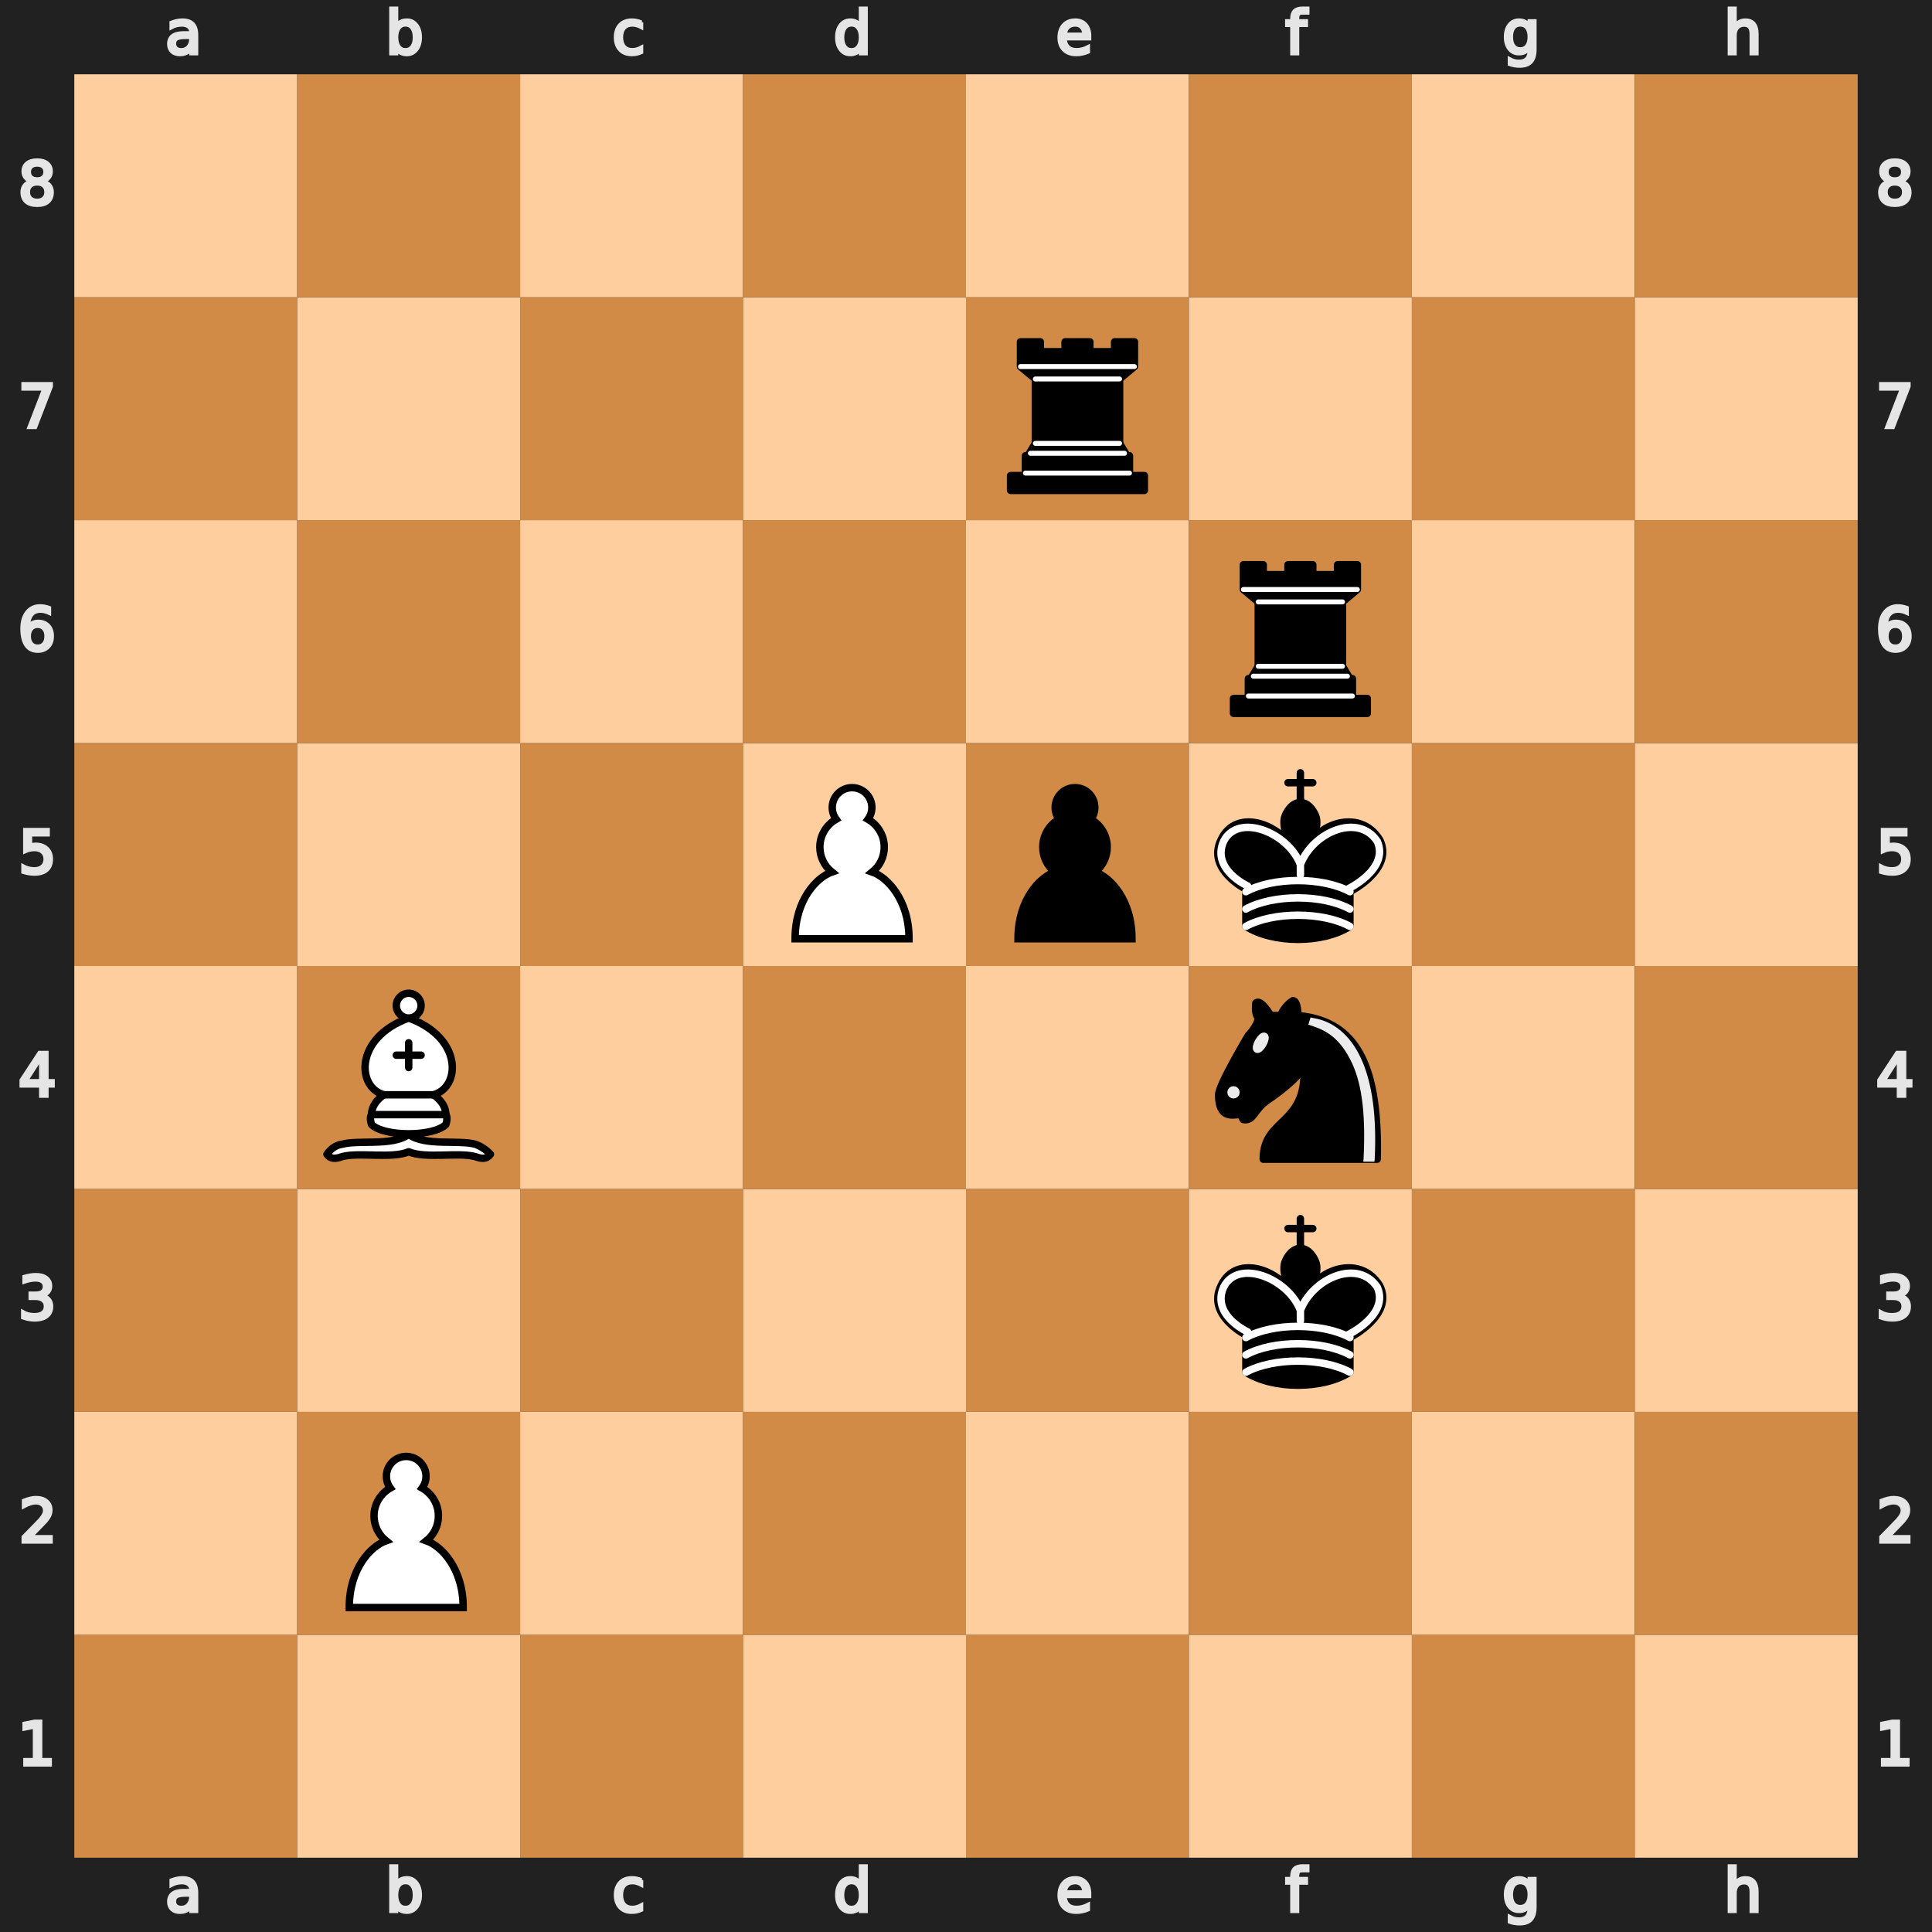
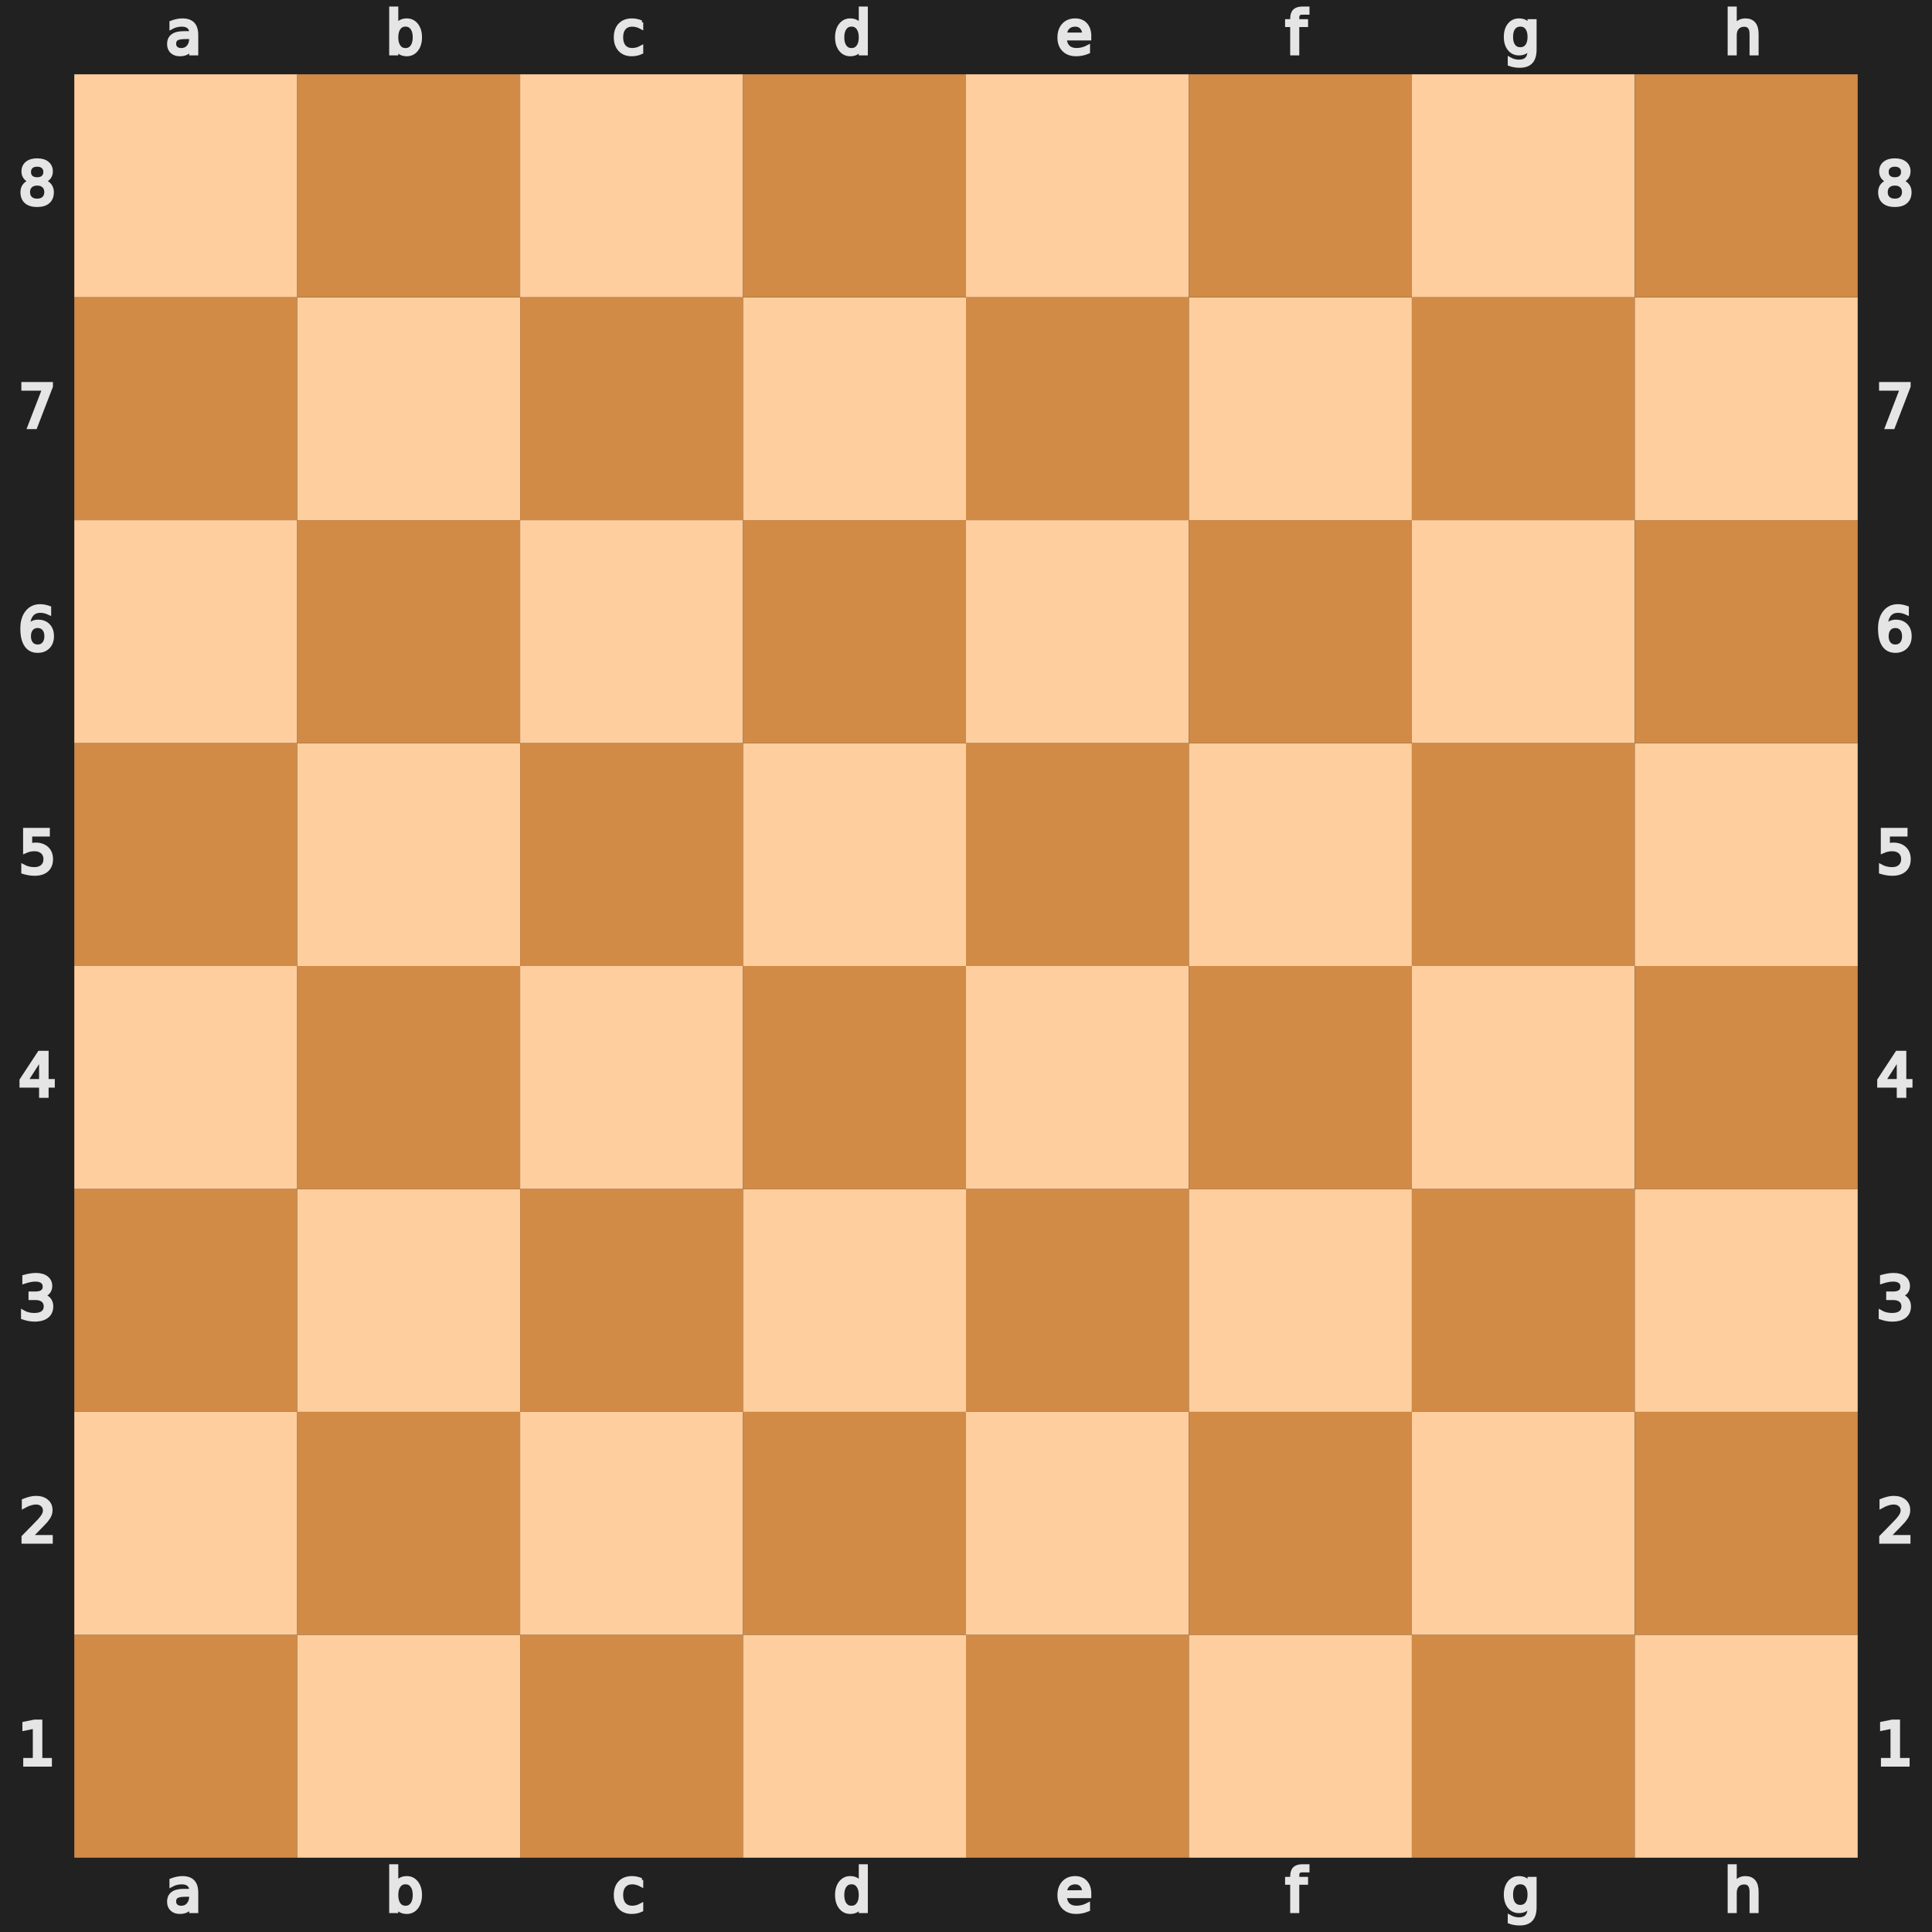
- <svg xmlns="http://www.w3.org/2000/svg" xmlns:xlink="http://www.w3.org/1999/xlink" version="1.1" viewBox="0 0 390 390">
-   <defs>
-     <g id="white-pawn" class="white pawn">
-       <path d="M22 9c-2.21 0-4 1.79-4 4 0 .89.29 1.71.78 2.38-1.95 1.12-3.28 3.21-3.28 5.62 0 2.03.94 3.84 2.41 5.03-3 1.06-7.41 5.55-7.41 13.47h23c0-7.92-4.41-12.41-7.41-13.47 1.47-1.19 2.41-3 2.41-5.03 0-2.41-1.33-4.5-3.28-5.62.49-.67.78-1.49.78-2.38 0-2.21-1.79-4-4-4z" fill="#fff" stroke="#000" stroke-width="1.5" stroke-linecap="round" />
-     </g>
-     <g id="white-bishop" class="white bishop" fill="none" fill-rule="evenodd" stroke="#000" stroke-width="1.5" stroke-linecap="round" stroke-linejoin="round">
-       <g fill="#fff" stroke-linecap="butt">
-         <path d="M9 36c3.39-.97 10.11.43 13.5-2 3.39 2.43 10.11 1.03 13.5 2 0 0 1.65.54 3 2-.68.97-1.65.99-3 .5-3.39-.97-10.11.46-13.5-1-3.39 1.46-10.11.03-13.5 1-1.354.49-2.323.47-3-.5 1.354-1.94 3-2 3-2zM15 32c2.5 2.5 12.5 2.5 15 0 .5-1.5 0-2 0-2 0-2.5-2.5-4-2.5-4 5.5-1.5 6-11.5-5-15.5-11 4-10.5 14-5 15.5 0 0-2.5 1.5-2.5 4 0 0-.5.5 0 2zM25 8a2.5 2.5 0 1 1-5 0 2.5 2.5 0 1 1 5 0z" />
-       </g>
-       <path d="M17.5 26h10M15 30h15m-7.5-14.5v5M20 18h5" stroke-linejoin="miter" />
-     </g>
-     <g id="black-pawn" class="black pawn">
-       <path d="M22 9c-2.21 0-4 1.79-4 4 0 .89.29 1.71.78 2.38-1.95 1.12-3.28 3.21-3.28 5.62 0 2.03.94 3.84 2.41 5.03-3 1.06-7.41 5.55-7.41 13.47h23c0-7.92-4.41-12.41-7.41-13.47 1.47-1.19 2.41-3 2.41-5.03 0-2.41-1.33-4.5-3.28-5.62.49-.67.78-1.49.78-2.38 0-2.21-1.79-4-4-4z" stroke="#000" stroke-width="1.5" stroke-linecap="round" />
-     </g>
-     <g id="black-knight" class="black knight" fill="none" fill-rule="evenodd" stroke="#000" stroke-width="1.5" stroke-linecap="round" stroke-linejoin="round">
-       <path d="M 22,10 C 32.5,11 38.5,18 38,39 L 15,39 C 15,30 25,32.5 23,18" style="fill:#000000; stroke:#000000;" />
-       <path d="M 24,18 C 24.38,20.91 18.45,25.37 16,27 C 13,29 13.18,31.34 11,31 C 9.958,30.06 12.41,27.96 11,28 C 10,28 11.19,29.23 10,30 C 9,30 5.997,31 6,26 C 6,24 12,14 12,14 C 12,14 13.89,12.1 14,10.5 C 13.27,9.506 13.5,8.5 13.5,7.5 C 14.5,6.5 16.5,10 16.5,10 L 18.5,10 C 18.5,10 19.28,8.008 21,7 C 22,7 22,10 22,10" style="fill:#000000; stroke:#000000;" />
-       <path d="M 9.5 25.5 A 0.5 0.5 0 1 1 8.5,25.5 A 0.5 0.5 0 1 1 9.5 25.5 z" style="fill:#ececec; stroke:#ececec;" />
-       <path d="M 15 15.5 A 0.5 1.5 0 1 1 14,15.5 A 0.5 1.5 0 1 1 15 15.5 z" transform="matrix(0.866,0.5,-0.5,0.866,9.693,-5.173)" style="fill:#ececec; stroke:#ececec;" />
-       <path d="M 24.55,10.4 L 24.1,11.85 L 24.6,12 C 27.75,13 30.25,14.49 32.5,18.75 C 34.75,23.01 35.75,29.06 35.25,39 L 35.2,39.5 L 37.45,39.5 L 37.5,39 C 38,28.94 36.62,22.15 34.25,17.66 C 31.88,13.17 28.46,11.02 25.06,10.5 L 24.55,10.4 z " style="fill:#ececec; stroke:none;" />
-     </g>
-     <g id="black-rook" class="black rook" fill="#000" fill-rule="evenodd" stroke="#000" stroke-width="1.5" stroke-linecap="round" stroke-linejoin="round">
-       <path d="M9 39h27v-3H9v3zM12.5 32l1.5-2.5h17l1.5 2.5h-20zM12 36v-4h21v4H12z" stroke-linecap="butt" />
-       <path d="M14 29.5v-13h17v13H14z" stroke-linecap="butt" stroke-linejoin="miter" />
-       <path d="M14 16.5L11 14h23l-3 2.5H14zM11 14V9h4v2h5V9h5v2h5V9h4v5H11z" stroke-linecap="butt" />
-       <path d="M12 35.5h21M13 31.5h19M14 29.5h17M14 16.5h17M11 14h23" fill="none" stroke="#fff" stroke-width="1" stroke-linejoin="miter" />
-     </g>
-     <g id="black-king" class="black king" fill="none" fill-rule="evenodd" stroke="#000" stroke-width="1.5" stroke-linecap="round" stroke-linejoin="round">
-       <path d="M22.5 11.63V6" stroke-linejoin="miter" />
-       <path d="M22.5 25s4.5-7.5 3-10.5c0 0-1-2.5-3-2.5s-3 2.5-3 2.5c-1.5 3 3 10.5 3 10.5" fill="#000" stroke-linecap="butt" stroke-linejoin="miter" />
-       <path d="M11.5 37c5.5 3.5 15.5 3.5 21 0v-7s9-4.5 6-10.5c-4-6.5-13.5-3.5-16 4V27v-3.5c-3.5-7.5-13-10.5-16-4-3 6 5 10 5 10V37z" fill="#000" />
-       <path d="M20 8h5" stroke-linejoin="miter" />
-       <path d="M32 29.5s8.5-4 6.03-9.65C34.15 14 25 18 22.5 24.5l.01 2.1-.01-2.1C20 18 9.906 14 6.997 19.85c-2.497 5.65 4.853 9 4.853 9M11.5 30c5.5-3 15.5-3 21 0m-21 3.5c5.5-3 15.5-3 21 0m-21 3.5c5.5-3 15.5-3 21 0" stroke="#fff" />
-     </g>
-   </defs>
+ <svg xmlns="http://www.w3.org/2000/svg" version="1.1" viewBox="0 0 390 390">
+   <defs />
  <rect x="0" y="0" width="390" height="390" fill="#212121" />
  <rect x="15" y="330" width="45" height="45" class="square dark a1" stroke="none" fill="#d18b47" />
  <rect x="60" y="330" width="45" height="45" class="square light b1" stroke="none" fill="#ffce9e" />
  <rect x="105" y="330" width="45" height="45" class="square dark c1" stroke="none" fill="#d18b47" />
  <rect x="150" y="330" width="45" height="45" class="square light d1" stroke="none" fill="#ffce9e" />
  <rect x="195" y="330" width="45" height="45" class="square dark e1" stroke="none" fill="#d18b47" />
  <rect x="240" y="330" width="45" height="45" class="square light f1" stroke="none" fill="#ffce9e" />
  <rect x="285" y="330" width="45" height="45" class="square dark g1" stroke="none" fill="#d18b47" />
  <rect x="330" y="330" width="45" height="45" class="square light h1" stroke="none" fill="#ffce9e" />
  <rect x="15" y="285" width="45" height="45" class="square light a2" stroke="none" fill="#ffce9e" />
  <rect x="60" y="285" width="45" height="45" class="square dark b2" stroke="none" fill="#d18b47" />
-   <use xlink:href="#white-pawn" transform="translate(60, 285)" />
  <rect x="105" y="285" width="45" height="45" class="square light c2" stroke="none" fill="#ffce9e" />
  <rect x="150" y="285" width="45" height="45" class="square dark d2" stroke="none" fill="#d18b47" />
  <rect x="195" y="285" width="45" height="45" class="square light e2" stroke="none" fill="#ffce9e" />
  <rect x="240" y="285" width="45" height="45" class="square dark f2" stroke="none" fill="#d18b47" />
  <rect x="285" y="285" width="45" height="45" class="square light g2" stroke="none" fill="#ffce9e" />
  <rect x="330" y="285" width="45" height="45" class="square dark h2" stroke="none" fill="#d18b47" />
  <rect x="15" y="240" width="45" height="45" class="square dark a3" stroke="none" fill="#d18b47" />
  <rect x="60" y="240" width="45" height="45" class="square light b3" stroke="none" fill="#ffce9e" />
  <rect x="105" y="240" width="45" height="45" class="square dark c3" stroke="none" fill="#d18b47" />
  <rect x="150" y="240" width="45" height="45" class="square light d3" stroke="none" fill="#ffce9e" />
  <rect x="195" y="240" width="45" height="45" class="square dark e3" stroke="none" fill="#d18b47" />
  <rect x="240" y="240" width="45" height="45" class="square light f3" stroke="none" fill="#ffce9e" />
-   <use xlink:href="#black-king" transform="translate(240, 240)" />
  <rect x="285" y="240" width="45" height="45" class="square dark g3" stroke="none" fill="#d18b47" />
  <rect x="330" y="240" width="45" height="45" class="square light h3" stroke="none" fill="#ffce9e" />
  <rect x="15" y="195" width="45" height="45" class="square light a4" stroke="none" fill="#ffce9e" />
  <rect x="60" y="195" width="45" height="45" class="square dark b4" stroke="none" fill="#d18b47" />
-   <use xlink:href="#white-bishop" transform="translate(60, 195)" />
  <rect x="105" y="195" width="45" height="45" class="square light c4" stroke="none" fill="#ffce9e" />
  <rect x="150" y="195" width="45" height="45" class="square dark d4" stroke="none" fill="#d18b47" />
  <rect x="195" y="195" width="45" height="45" class="square light e4" stroke="none" fill="#ffce9e" />
  <rect x="240" y="195" width="45" height="45" class="square dark f4" stroke="none" fill="#d18b47" />
-   <use xlink:href="#black-knight" transform="translate(240, 195)" />
  <rect x="285" y="195" width="45" height="45" class="square light g4" stroke="none" fill="#ffce9e" />
  <rect x="330" y="195" width="45" height="45" class="square dark h4" stroke="none" fill="#d18b47" />
  <rect x="15" y="150" width="45" height="45" class="square dark a5" stroke="none" fill="#d18b47" />
  <rect x="60" y="150" width="45" height="45" class="square light b5" stroke="none" fill="#ffce9e" />
  <rect x="105" y="150" width="45" height="45" class="square dark c5" stroke="none" fill="#d18b47" />
  <rect x="150" y="150" width="45" height="45" class="square light d5" stroke="none" fill="#ffce9e" />
-   <use xlink:href="#white-pawn" transform="translate(150, 150)" />
  <rect x="195" y="150" width="45" height="45" class="square dark e5" stroke="none" fill="#d18b47" />
-   <use xlink:href="#black-pawn" transform="translate(195, 150)" />
  <rect x="240" y="150" width="45" height="45" class="square light f5" stroke="none" fill="#ffce9e" />
-   <use xlink:href="#black-king" transform="translate(240, 150)" />
  <rect x="285" y="150" width="45" height="45" class="square dark g5" stroke="none" fill="#d18b47" />
  <rect x="330" y="150" width="45" height="45" class="square light h5" stroke="none" fill="#ffce9e" />
  <rect x="15" y="105" width="45" height="45" class="square light a6" stroke="none" fill="#ffce9e" />
  <rect x="60" y="105" width="45" height="45" class="square dark b6" stroke="none" fill="#d18b47" />
  <rect x="105" y="105" width="45" height="45" class="square light c6" stroke="none" fill="#ffce9e" />
  <rect x="150" y="105" width="45" height="45" class="square dark d6" stroke="none" fill="#d18b47" />
  <rect x="195" y="105" width="45" height="45" class="square light e6" stroke="none" fill="#ffce9e" />
  <rect x="240" y="105" width="45" height="45" class="square dark f6" stroke="none" fill="#d18b47" />
-   <use xlink:href="#black-rook" transform="translate(240, 105)" />
  <rect x="285" y="105" width="45" height="45" class="square light g6" stroke="none" fill="#ffce9e" />
  <rect x="330" y="105" width="45" height="45" class="square dark h6" stroke="none" fill="#d18b47" />
  <rect x="15" y="60" width="45" height="45" class="square dark a7" stroke="none" fill="#d18b47" />
  <rect x="60" y="60" width="45" height="45" class="square light b7" stroke="none" fill="#ffce9e" />
  <rect x="105" y="60" width="45" height="45" class="square dark c7" stroke="none" fill="#d18b47" />
  <rect x="150" y="60" width="45" height="45" class="square light d7" stroke="none" fill="#ffce9e" />
  <rect x="195" y="60" width="45" height="45" class="square dark e7" stroke="none" fill="#d18b47" />
-   <use xlink:href="#black-rook" transform="translate(195, 60)" />
  <rect x="240" y="60" width="45" height="45" class="square light f7" stroke="none" fill="#ffce9e" />
  <rect x="285" y="60" width="45" height="45" class="square dark g7" stroke="none" fill="#d18b47" />
  <rect x="330" y="60" width="45" height="45" class="square light h7" stroke="none" fill="#ffce9e" />
  <rect x="15" y="15" width="45" height="45" class="square light a8" stroke="none" fill="#ffce9e" />
  <rect x="60" y="15" width="45" height="45" class="square dark b8" stroke="none" fill="#d18b47" />
  <rect x="105" y="15" width="45" height="45" class="square light c8" stroke="none" fill="#ffce9e" />
  <rect x="150" y="15" width="45" height="45" class="square dark d8" stroke="none" fill="#d18b47" />
  <rect x="195" y="15" width="45" height="45" class="square light e8" stroke="none" fill="#ffce9e" />
  <rect x="240" y="15" width="45" height="45" class="square dark f8" stroke="none" fill="#d18b47" />
  <rect x="285" y="15" width="45" height="45" class="square light g8" stroke="none" fill="#ffce9e" />
  <rect x="330" y="15" width="45" height="45" class="square dark h8" stroke="none" fill="#d18b47" />
  <g transform="translate(20, 0) scale(0.75, 0.75)" fill="#e5e5e5" stroke="#e5e5e5">
    <path d="M23.328 10.016q-1.742 0-2.414.398-.672.398-.672 1.36 0 .765.5 1.218.508.445 1.375.445 1.196 0 1.914-.843.727-.852.727-2.258v-.32zm2.867-.594v4.992h-1.437v-1.328q-.492.797-1.227 1.18-.734.375-1.797.375-1.343 0-2.14-.75-.79-.758-.79-2.024 0-1.476.985-2.226.992-.75 2.953-.75h2.016V8.75q0-.992-.656-1.531-.649-.547-1.829-.547-.75 0-1.46.18-.711.18-1.368.539V6.062q.79-.304 1.532-.453.742-.156 1.445-.156 1.898 0 2.836.984.937.985.937 2.985z" />
  </g>
  <g transform="translate(20, 375) scale(0.75, 0.75)" fill="#e5e5e5" stroke="#e5e5e5">
    <path d="M23.328 10.016q-1.742 0-2.414.398-.672.398-.672 1.36 0 .765.5 1.218.508.445 1.375.445 1.196 0 1.914-.843.727-.852.727-2.258v-.32zm2.867-.594v4.992h-1.437v-1.328q-.492.797-1.227 1.18-.734.375-1.797.375-1.343 0-2.14-.75-.79-.758-.79-2.024 0-1.476.985-2.226.992-.75 2.953-.75h2.016V8.75q0-.992-.656-1.531-.649-.547-1.829-.547-.75 0-1.46.18-.711.18-1.368.539V6.062q.79-.304 1.532-.453.742-.156 1.445-.156 1.898 0 2.836.984.937.985.937 2.985z" />
  </g>
  <g transform="translate(65, 0) scale(0.75, 0.75)" fill="#e5e5e5" stroke="#e5e5e5">
    <path d="M24.922 10.047q0-1.586-.656-2.485-.649-.906-1.79-.906-1.14 0-1.796.906-.649.899-.649 2.485 0 1.586.649 2.492.656.898 1.797.898 1.14 0 1.789-.898.656-.906.656-2.492zm-4.89-3.055q.452-.781 1.14-1.156.695-.383 1.656-.383 1.594 0 2.586 1.266 1 1.265 1 3.328 0 2.062-1 3.328-.992 1.266-2.586 1.266-.96 0-1.656-.375-.688-.383-1.14-1.164v1.312h-1.446V2.258h1.445z" />
  </g>
  <g transform="translate(65, 375) scale(0.75, 0.75)" fill="#e5e5e5" stroke="#e5e5e5">
    <path d="M24.922 10.047q0-1.586-.656-2.485-.649-.906-1.79-.906-1.14 0-1.796.906-.649.899-.649 2.485 0 1.586.649 2.492.656.898 1.797.898 1.14 0 1.789-.898.656-.906.656-2.492zm-4.89-3.055q.452-.781 1.14-1.156.695-.383 1.656-.383 1.594 0 2.586 1.266 1 1.265 1 3.328 0 2.062-1 3.328-.992 1.266-2.586 1.266-.96 0-1.656-.375-.688-.383-1.14-1.164v1.312h-1.446V2.258h1.445z" />
  </g>
  <g transform="translate(110, 0) scale(0.75, 0.75)" fill="#e5e5e5" stroke="#e5e5e5">
    <path d="M25.96 6v1.344q-.608-.336-1.226-.5-.609-.172-1.234-.172-1.398 0-2.172.89-.773.883-.773 2.485 0 1.601.773 2.492.774.883 2.172.883.625 0 1.234-.164.618-.172 1.227-.508v1.328q-.602.281-1.25.422-.64.14-1.367.14-1.977 0-3.14-1.242-1.165-1.242-1.165-3.351 0-2.14 1.172-3.367 1.18-1.227 3.227-1.227.664 0 1.296.14.633.134 1.227.407z" />
  </g>
  <g transform="translate(110, 375) scale(0.75, 0.75)" fill="#e5e5e5" stroke="#e5e5e5">
    <path d="M25.96 6v1.344q-.608-.336-1.226-.5-.609-.172-1.234-.172-1.398 0-2.172.89-.773.883-.773 2.485 0 1.601.773 2.492.774.883 2.172.883.625 0 1.234-.164.618-.172 1.227-.508v1.328q-.602.281-1.25.422-.64.14-1.367.14-1.977 0-3.14-1.242-1.165-1.242-1.165-3.351 0-2.14 1.172-3.367 1.18-1.227 3.227-1.227.664 0 1.296.14.633.134 1.227.407z" />
  </g>
  <g transform="translate(155, 0) scale(0.75, 0.75)" fill="#e5e5e5" stroke="#e5e5e5">
    <path d="M24.973 6.992V2.258h1.437v12.156h-1.437v-1.312q-.453.78-1.149 1.164-.687.375-1.656.375-1.586 0-2.586-1.266-.992-1.266-.992-3.328 0-2.063.992-3.328 1-1.266 2.586-1.266.969 0 1.656.383.696.375 1.149 1.156zm-4.899 3.055q0 1.586.649 2.492.656.898 1.797.898 1.14 0 1.796-.898.657-.906.657-2.492 0-1.586-.657-2.485-.656-.906-1.796-.906-1.141 0-1.797.906-.649.899-.649 2.485z" />
  </g>
  <g transform="translate(155, 375) scale(0.75, 0.75)" fill="#e5e5e5" stroke="#e5e5e5">
    <path d="M24.973 6.992V2.258h1.437v12.156h-1.437v-1.312q-.453.78-1.149 1.164-.687.375-1.656.375-1.586 0-2.586-1.266-.992-1.266-.992-3.328 0-2.063.992-3.328 1-1.266 2.586-1.266.969 0 1.656.383.696.375 1.149 1.156zm-4.899 3.055q0 1.586.649 2.492.656.898 1.797.898 1.14 0 1.796-.898.657-.906.657-2.492 0-1.586-.657-2.485-.656-.906-1.796-.906-1.141 0-1.797.906-.649.899-.649 2.485z" />
  </g>
  <g transform="translate(200, 0) scale(0.75, 0.75)" fill="#e5e5e5" stroke="#e5e5e5">
    <path d="M26.555 9.68v.703h-6.61q.094 1.484.89 2.265.806.774 2.235.774.828 0 1.602-.203.781-.203 1.547-.61v1.36q-.774.328-1.586.5-.813.172-1.649.172-2.093 0-3.32-1.22-1.219-1.218-1.219-3.296 0-2.148 1.157-3.406 1.164-1.266 3.132-1.266 1.766 0 2.79 1.14 1.03 1.134 1.03 3.087zm-1.438-.422q-.015-1.18-.664-1.883-.64-.703-1.703-.703-1.203 0-1.93.68-.718.68-.828 1.914z" />
  </g>
  <g transform="translate(200, 375) scale(0.75, 0.75)" fill="#e5e5e5" stroke="#e5e5e5">
    <path d="M26.555 9.68v.703h-6.61q.094 1.484.89 2.265.806.774 2.235.774.828 0 1.602-.203.781-.203 1.547-.61v1.36q-.774.328-1.586.5-.813.172-1.649.172-2.093 0-3.32-1.22-1.219-1.218-1.219-3.296 0-2.148 1.157-3.406 1.164-1.266 3.132-1.266 1.766 0 2.79 1.14 1.03 1.134 1.03 3.087zm-1.438-.422q-.015-1.18-.664-1.883-.64-.703-1.703-.703-1.203 0-1.93.68-.718.68-.828 1.914z" />
  </g>
  <g transform="translate(245, 0) scale(0.75, 0.75)" fill="#e5e5e5" stroke="#e5e5e5">
    <path d="M25.285 2.258v1.195H23.91q-.773 0-1.078.313-.297.312-.297 1.125v.773h2.367v1.117h-2.367v7.633H21.09V6.781h-1.375V5.664h1.375v-.61q0-1.46.68-2.124.68-.672 2.156-.672z" />
  </g>
  <g transform="translate(245, 375) scale(0.75, 0.75)" fill="#e5e5e5" stroke="#e5e5e5">
    <path d="M25.285 2.258v1.195H23.91q-.773 0-1.078.313-.297.312-.297 1.125v.773h2.367v1.117h-2.367v7.633H21.09V6.781h-1.375V5.664h1.375v-.61q0-1.46.68-2.124.68-.672 2.156-.672z" />
  </g>
  <g transform="translate(290, 0) scale(0.75, 0.75)" fill="#e5e5e5" stroke="#e5e5e5">
    <path d="M24.973 9.937q0-1.562-.649-2.421-.64-.86-1.804-.86-1.157 0-1.805.86-.64.859-.64 2.421 0 1.555.64 2.415.648.859 1.805.859 1.164 0 1.804-.86.649-.859.649-2.414zm1.437 3.391q0 2.234-.992 3.32-.992 1.094-3.04 1.094-.757 0-1.429-.117-.672-.11-1.304-.344v-1.398q.632.344 1.25.508.617.164 1.257.164 1.414 0 2.118-.743.703-.734.703-2.226v-.711q-.446.773-1.141 1.156-.695.383-1.664.383-1.61 0-2.594-1.227-.984-1.226-.984-3.25 0-2.03.984-3.257.985-1.227 2.594-1.227.969 0 1.664.383t1.14 1.156V5.664h1.438z" />
  </g>
  <g transform="translate(290, 375) scale(0.75, 0.75)" fill="#e5e5e5" stroke="#e5e5e5">
    <path d="M24.973 9.937q0-1.562-.649-2.421-.64-.86-1.804-.86-1.157 0-1.805.86-.64.859-.64 2.421 0 1.555.64 2.415.648.859 1.805.859 1.164 0 1.804-.86.649-.859.649-2.414zm1.437 3.391q0 2.234-.992 3.32-.992 1.094-3.04 1.094-.757 0-1.429-.117-.672-.11-1.304-.344v-1.398q.632.344 1.25.508.617.164 1.257.164 1.414 0 2.118-.743.703-.734.703-2.226v-.711q-.446.773-1.141 1.156-.695.383-1.664.383-1.61 0-2.594-1.227-.984-1.226-.984-3.25 0-2.03.984-3.257.985-1.227 2.594-1.227.969 0 1.664.383t1.14 1.156V5.664h1.438z" />
  </g>
  <g transform="translate(335, 0) scale(0.75, 0.75)" fill="#e5e5e5" stroke="#e5e5e5">
    <path d="M26.164 9.133v5.281h-1.437V9.18q0-1.243-.485-1.86-.484-.617-1.453-.617-1.164 0-1.836.742-.672.742-.672 2.024v4.945h-1.445V2.258h1.445v4.765q.516-.789 1.211-1.18.703-.39 1.617-.39 1.508 0 2.282.938.773.93.773 2.742z" />
  </g>
  <g transform="translate(335, 375) scale(0.75, 0.75)" fill="#e5e5e5" stroke="#e5e5e5">
    <path d="M26.164 9.133v5.281h-1.437V9.18q0-1.243-.485-1.86-.484-.617-1.453-.617-1.164 0-1.836.742-.672.742-.672 2.024v4.945h-1.445V2.258h1.445v4.765q.516-.789 1.211-1.18.703-.39 1.617-.39 1.508 0 2.282.938.773.93.773 2.742z" />
  </g>
  <g transform="translate(0, 335) scale(0.75, 0.75)" fill="#e5e5e5" stroke="#e5e5e5">
    <path d="M6.754 26.996h2.578v-8.898l-2.805.562v-1.437l2.79-.563h1.578v10.336h2.578v1.328h-6.72z" />
  </g>
  <g transform="translate(375, 335) scale(0.75, 0.75)" fill="#e5e5e5" stroke="#e5e5e5">
    <path d="M6.754 26.996h2.578v-8.898l-2.805.562v-1.437l2.79-.563h1.578v10.336h2.578v1.328h-6.72z" />
  </g>
  <g transform="translate(0, 290) scale(0.75, 0.75)" fill="#e5e5e5" stroke="#e5e5e5">
    <path d="M8.195 26.996h5.508v1.328H6.297v-1.328q.898-.93 2.445-2.492 1.555-1.57 1.953-2.024.758-.851 1.055-1.437.305-.594.305-1.164 0-.93-.657-1.516-.648-.586-1.695-.586-.742 0-1.57.258-.82.258-1.758.781v-1.593q.953-.383 1.781-.578.828-.196 1.516-.196 1.812 0 2.89.906 1.079.907 1.079 2.422 0 .72-.274 1.368-.265.64-.976 1.515-.196.227-1.243 1.313-1.046 1.078-2.953 3.023z" />
  </g>
  <g transform="translate(375, 290) scale(0.75, 0.75)" fill="#e5e5e5" stroke="#e5e5e5">
    <path d="M8.195 26.996h5.508v1.328H6.297v-1.328q.898-.93 2.445-2.492 1.555-1.57 1.953-2.024.758-.851 1.055-1.437.305-.594.305-1.164 0-.93-.657-1.516-.648-.586-1.695-.586-.742 0-1.57.258-.82.258-1.758.781v-1.593q.953-.383 1.781-.578.828-.196 1.516-.196 1.812 0 2.89.906 1.079.907 1.079 2.422 0 .72-.274 1.368-.265.64-.976 1.515-.196.227-1.243 1.313-1.046 1.078-2.953 3.023z" />
  </g>
  <g transform="translate(0, 245) scale(0.75, 0.75)" fill="#e5e5e5" stroke="#e5e5e5">
    <path d="M11.434 22.035q1.132.242 1.765 1.008.64.766.64 1.89 0 1.727-1.187 2.672-1.187.946-3.375.946-.734 0-1.515-.149-.774-.14-1.602-.43V26.45q.656.383 1.438.578.78.196 1.632.196 1.485 0 2.258-.586.782-.586.782-1.703 0-1.032-.727-1.61-.719-.586-2.008-.586h-1.36v-1.297h1.423q1.164 0 1.78-.46.618-.47.618-1.344 0-.899-.64-1.375-.633-.485-1.82-.485-.65 0-1.391.141-.743.14-1.633.437V16.95q.898-.25 1.68-.375.788-.125 1.484-.125 1.797 0 2.844.82 1.046.813 1.046 2.204 0 .968-.554 1.64-.555.664-1.578.922z" />
  </g>
  <g transform="translate(375, 245) scale(0.75, 0.75)" fill="#e5e5e5" stroke="#e5e5e5">
    <path d="M11.434 22.035q1.132.242 1.765 1.008.64.766.64 1.89 0 1.727-1.187 2.672-1.187.946-3.375.946-.734 0-1.515-.149-.774-.14-1.602-.43V26.45q.656.383 1.438.578.78.196 1.632.196 1.485 0 2.258-.586.782-.586.782-1.703 0-1.032-.727-1.61-.719-.586-2.008-.586h-1.36v-1.297h1.423q1.164 0 1.78-.46.618-.47.618-1.344 0-.899-.64-1.375-.633-.485-1.82-.485-.65 0-1.391.141-.743.14-1.633.437V16.95q.898-.25 1.68-.375.788-.125 1.484-.125 1.797 0 2.844.82 1.046.813 1.046 2.204 0 .968-.554 1.64-.555.664-1.578.922z" />
  </g>
  <g transform="translate(0, 200) scale(0.75, 0.75)" fill="#e5e5e5" stroke="#e5e5e5">
    <path d="M11.016 18.035L7.03 24.262h3.985zm-.414-1.375h1.984v7.602h1.664v1.312h-1.664v2.75h-1.57v-2.75H5.75v-1.523z" />
  </g>
  <g transform="translate(375, 200) scale(0.75, 0.75)" fill="#e5e5e5" stroke="#e5e5e5">
    <path d="M11.016 18.035L7.03 24.262h3.985zm-.414-1.375h1.984v7.602h1.664v1.312h-1.664v2.75h-1.57v-2.75H5.75v-1.523z" />
  </g>
  <g transform="translate(0, 155) scale(0.75, 0.75)" fill="#e5e5e5" stroke="#e5e5e5">
    <path d="M6.719 16.66h6.195v1.328h-4.75v2.86q.344-.118.688-.172.343-.063.687-.063 1.953 0 3.094 1.07 1.14 1.07 1.14 2.899 0 1.883-1.171 2.93-1.172 1.039-3.305 1.039-.735 0-1.5-.125-.758-.125-1.57-.375v-1.586q.703.383 1.453.57.75.188 1.586.188 1.351 0 2.14-.711.79-.711.79-1.93 0-1.219-.79-1.93-.789-.71-2.14-.71-.633 0-1.266.14-.625.14-1.281.438z" />
  </g>
  <g transform="translate(375, 155) scale(0.75, 0.75)" fill="#e5e5e5" stroke="#e5e5e5">
    <path d="M6.719 16.66h6.195v1.328h-4.75v2.86q.344-.118.688-.172.343-.063.687-.063 1.953 0 3.094 1.07 1.14 1.07 1.14 2.899 0 1.883-1.171 2.93-1.172 1.039-3.305 1.039-.735 0-1.5-.125-.758-.125-1.57-.375v-1.586q.703.383 1.453.57.75.188 1.586.188 1.351 0 2.14-.711.79-.711.79-1.93 0-1.219-.79-1.93-.789-.71-2.14-.71-.633 0-1.266.14-.625.14-1.281.438z" />
  </g>
  <g transform="translate(0, 110) scale(0.75, 0.75)" fill="#e5e5e5" stroke="#e5e5e5">
    <path d="M10.137 21.863q-1.063 0-1.688.727-.617.726-.617 1.992 0 1.258.617 1.992.625.727 1.688.727 1.062 0 1.68-.727.624-.734.624-1.992 0-1.266-.625-1.992-.617-.727-1.68-.727zm3.133-4.945v1.437q-.594-.28-1.204-.43-.601-.148-1.195-.148-1.562 0-2.39 1.055-.82 1.055-.938 3.188.46-.68 1.156-1.04.696-.367 1.531-.367 1.758 0 2.774 1.07 1.023 1.063 1.023 2.899 0 1.797-1.062 2.883-1.063 1.086-2.828 1.086-2.024 0-3.094-1.547-1.07-1.555-1.07-4.5 0-2.766 1.312-4.406 1.313-1.649 3.524-1.649.593 0 1.195.117.61.118 1.266.352z" />
  </g>
  <g transform="translate(375, 110) scale(0.75, 0.75)" fill="#e5e5e5" stroke="#e5e5e5">
    <path d="M10.137 21.863q-1.063 0-1.688.727-.617.726-.617 1.992 0 1.258.617 1.992.625.727 1.688.727 1.062 0 1.68-.727.624-.734.624-1.992 0-1.266-.625-1.992-.617-.727-1.68-.727zm3.133-4.945v1.437q-.594-.28-1.204-.43-.601-.148-1.195-.148-1.562 0-2.39 1.055-.82 1.055-.938 3.188.46-.68 1.156-1.04.696-.367 1.531-.367 1.758 0 2.774 1.07 1.023 1.063 1.023 2.899 0 1.797-1.062 2.883-1.063 1.086-2.828 1.086-2.024 0-3.094-1.547-1.07-1.555-1.07-4.5 0-2.766 1.312-4.406 1.313-1.649 3.524-1.649.593 0 1.195.117.61.118 1.266.352z" />
  </g>
  <g transform="translate(0, 65) scale(0.75, 0.75)" fill="#e5e5e5" stroke="#e5e5e5">
    <path d="M6.25 16.66h7.5v.672L9.516 28.324H7.867l3.985-10.336H6.25z" />
  </g>
  <g transform="translate(375, 65) scale(0.75, 0.75)" fill="#e5e5e5" stroke="#e5e5e5">
    <path d="M6.25 16.66h7.5v.672L9.516 28.324H7.867l3.985-10.336H6.25z" />
  </g>
  <g transform="translate(0, 20) scale(0.75, 0.75)" fill="#e5e5e5" stroke="#e5e5e5">
    <path d="M10 22.785q-1.125 0-1.773.602-.641.601-.641 1.656t.64 1.656q.649.602 1.774.602t1.773-.602q.649-.61.649-1.656 0-1.055-.649-1.656-.64-.602-1.773-.602zm-1.578-.672q-1.016-.25-1.586-.945-.563-.695-.563-1.695 0-1.399.993-2.211 1-.813 2.734-.813 1.742 0 2.734.813.993.812.993 2.21 0 1-.57 1.696-.563.695-1.571.945 1.14.266 1.773 1.04.641.773.641 1.89 0 1.695-1.04 2.602-1.03.906-2.96.906t-2.969-.906Q6 26.738 6 25.043q0-1.117.64-1.89.641-.774 1.782-1.04zm-.578-2.492q0 .906.562 1.414.57.508 1.594.508 1.016 0 1.586-.508.578-.508.578-1.414 0-.906-.578-1.414-.57-.508-1.586-.508-1.023 0-1.594.508-.562.508-.562 1.414z" />
  </g>
  <g transform="translate(375, 20) scale(0.75, 0.75)" fill="#e5e5e5" stroke="#e5e5e5">
    <path d="M10 22.785q-1.125 0-1.773.602-.641.601-.641 1.656t.64 1.656q.649.602 1.774.602t1.773-.602q.649-.61.649-1.656 0-1.055-.649-1.656-.64-.602-1.773-.602zm-1.578-.672q-1.016-.25-1.586-.945-.563-.695-.563-1.695 0-1.399.993-2.211 1-.813 2.734-.813 1.742 0 2.734.813.993.812.993 2.21 0 1-.57 1.696-.563.695-1.571.945 1.14.266 1.773 1.04.641.773.641 1.89 0 1.695-1.04 2.602-1.03.906-2.96.906t-2.969-.906Q6 26.738 6 25.043q0-1.117.64-1.89.641-.774 1.782-1.04zm-.578-2.492q0 .906.562 1.414.57.508 1.594.508 1.016 0 1.586-.508.578-.508.578-1.414 0-.906-.578-1.414-.57-.508-1.586-.508-1.023 0-1.594.508-.562.508-.562 1.414z" />
  </g>
</svg>
